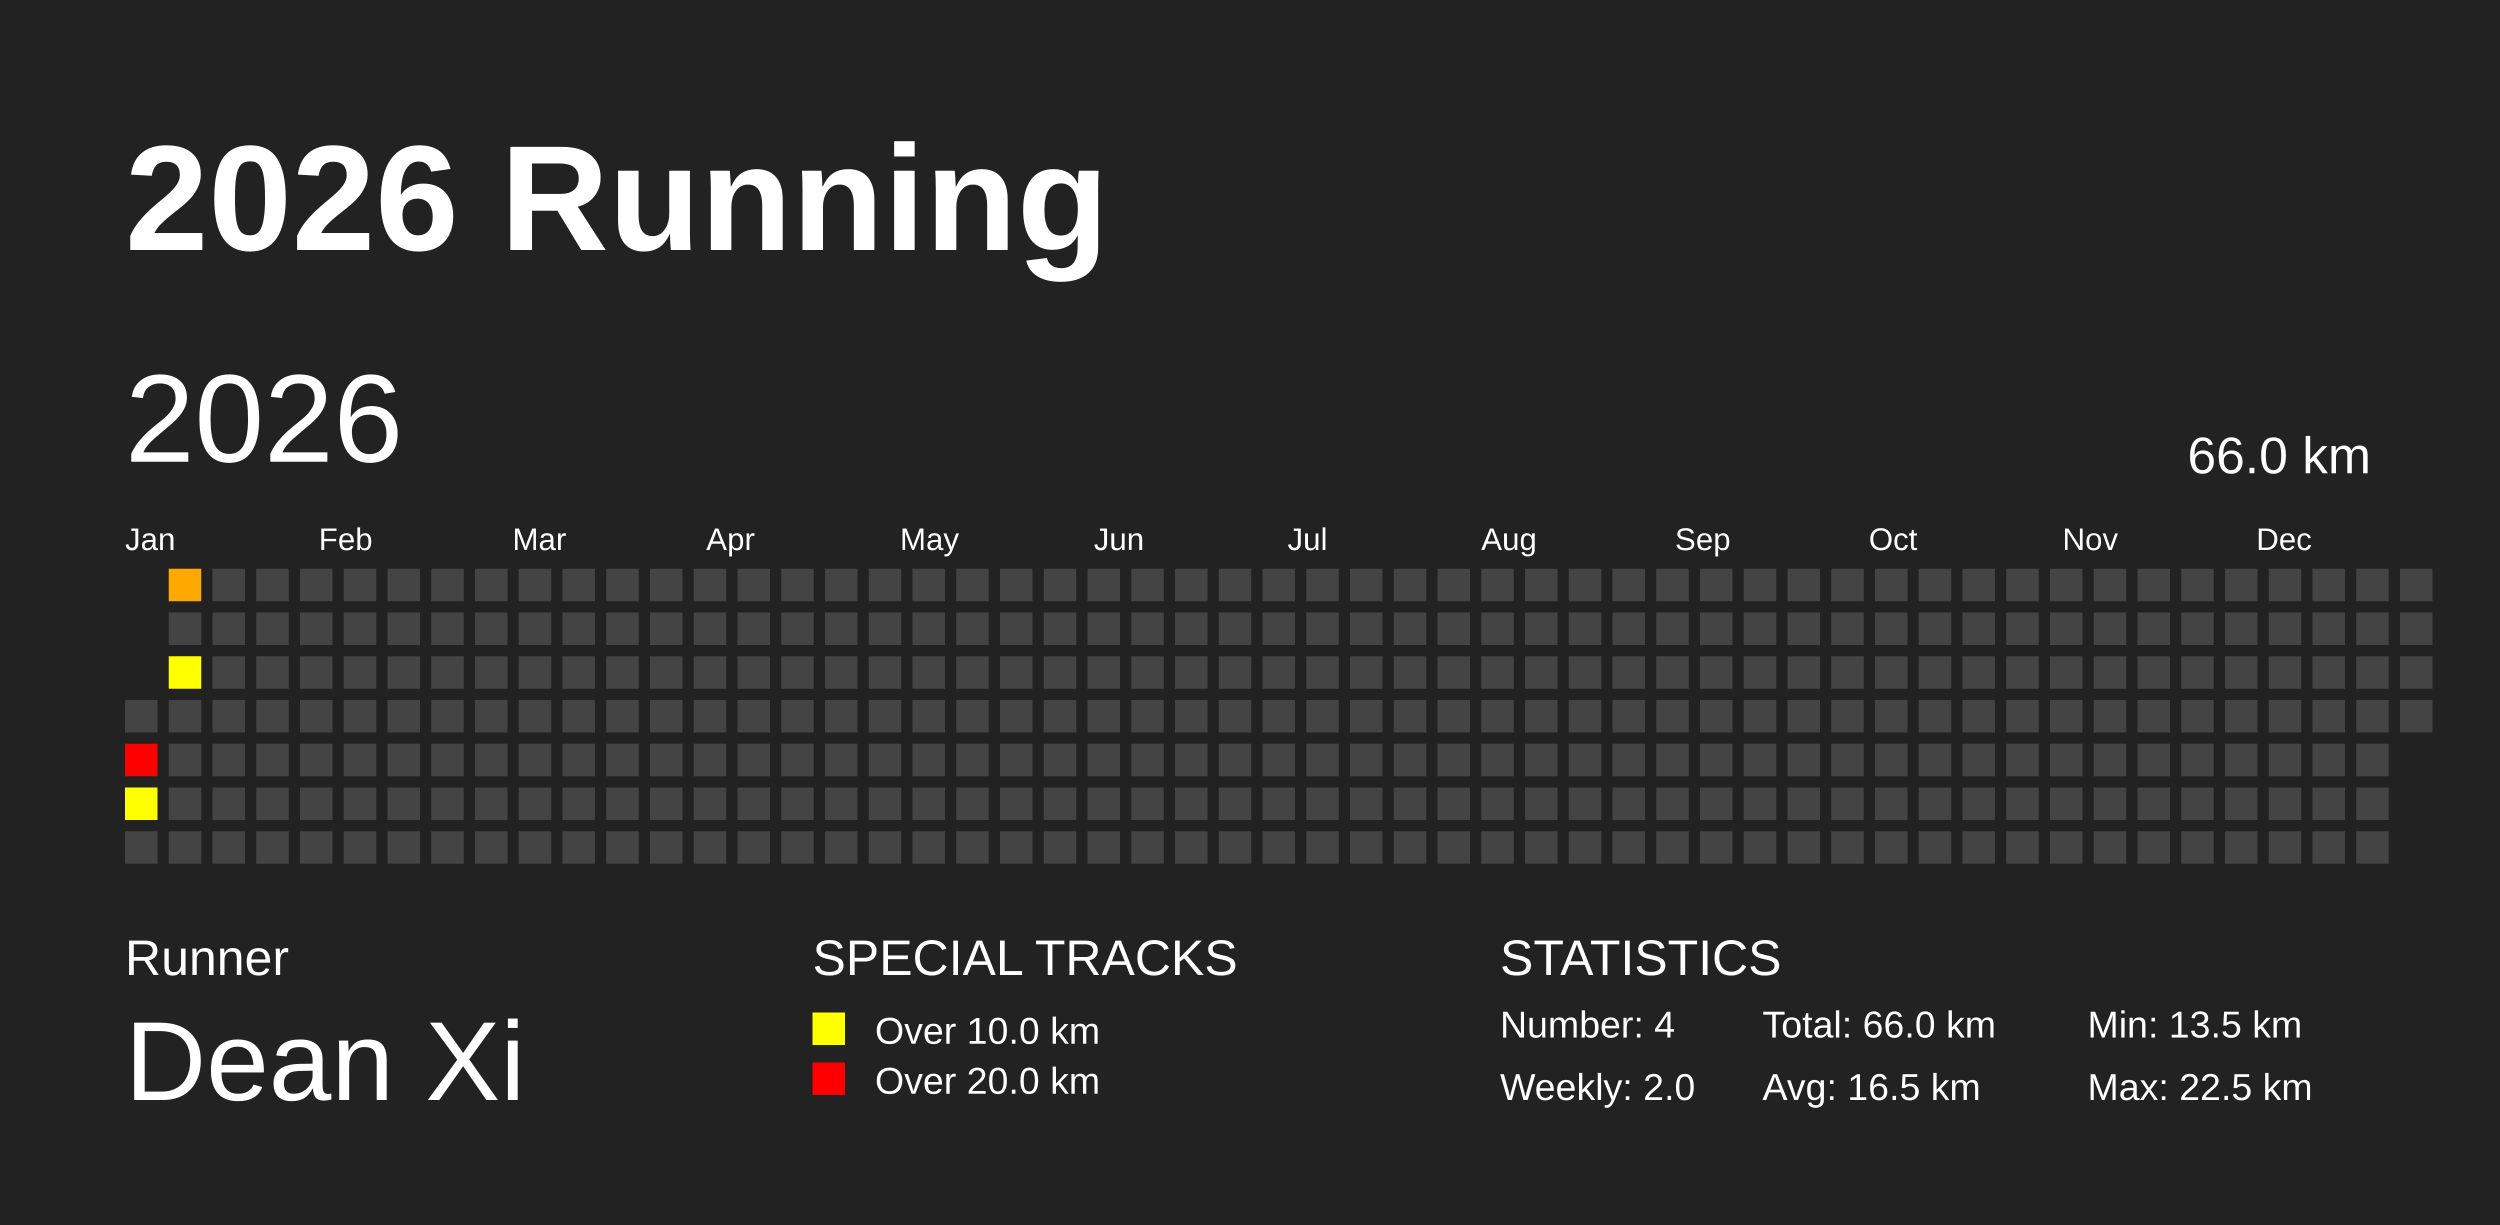
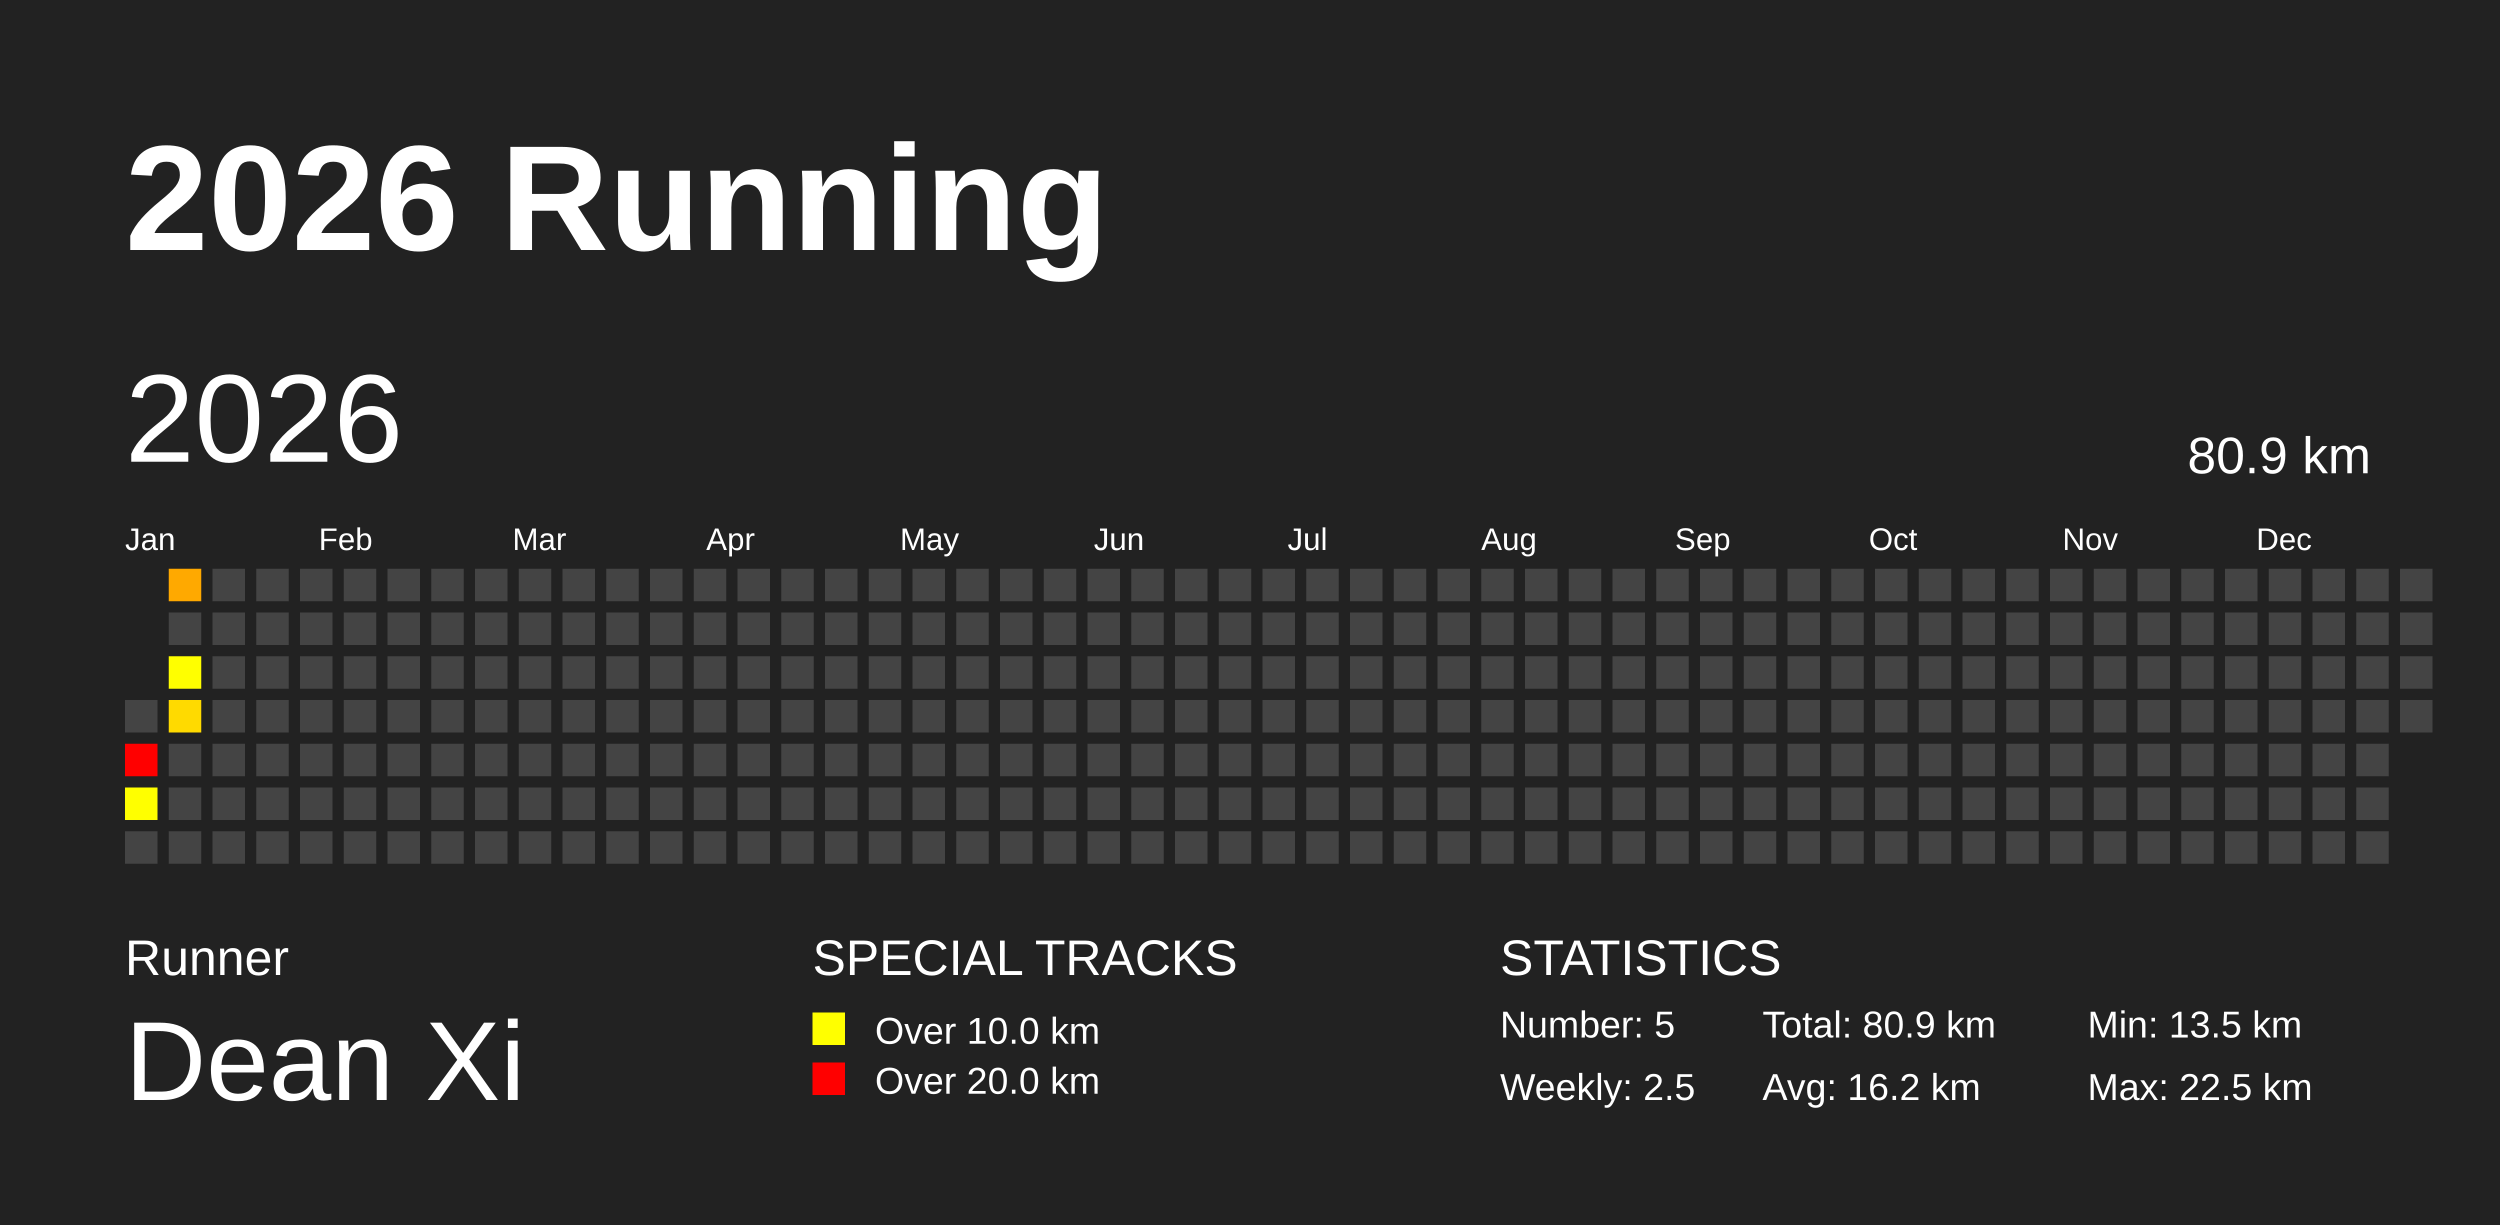
<svg xmlns="http://www.w3.org/2000/svg" baseProfile="full" height="98mm" version="1.1" viewBox="0,0,200,98" width="200mm">
  <defs />
  <rect fill="#222222" height="98" width="200" x="0" y="0" />
  <text fill="#FFFFFF" style="font-size:12px; font-family:Arial; font-weight:bold;" x="10" y="20">2026 Running</text>
  <text fill="#FFFFFF" style="font-size:4px; font-family:Arial" x="10" y="78">Runner</text>
  <text fill="#FFFFFF" style="font-size:9px; font-family:Arial" x="10" y="88">Dean Xi</text>
  <text fill="#FFFFFF" style="font-size:4px; font-family:Arial" x="65" y="78">SPECIAL TRACKS</text>
  <rect fill="yellow" height="2.6" width="2.6" x="65" y="81" />
  <text fill="#FFFFFF" style="font-size:3px; font-family:Arial" x="70" y="83.5">Over 10.0 km</text>
  <rect fill="red" height="2.6" width="2.6" x="65" y="85" />
  <text fill="#FFFFFF" style="font-size:3px; font-family:Arial" x="70" y="87.5">Over 20.0 km</text>
  <text fill="#FFFFFF" style="font-size:4px; font-family:Arial" x="120" y="78">STATISTICS</text>
-   <text fill="#FFFFFF" style="font-size:3px; font-family:Arial" x="120" y="83">Number: 4</text>
-   <text fill="#FFFFFF" style="font-size:3px; font-family:Arial" x="120" y="88">Weekly: 2.0</text>
-   <text fill="#FFFFFF" style="font-size:3px; font-family:Arial" x="141" y="83">Total: 66.0 km</text>
-   <text fill="#FFFFFF" style="font-size:3px; font-family:Arial" x="141" y="88">Avg: 16.5 km</text>
+   <text fill="#FFFFFF" style="font-size:3px; font-family:Arial" x="120" y="83">Number: 5</text>
+   <text fill="#FFFFFF" style="font-size:3px; font-family:Arial" x="120" y="88">Weekly: 2.5</text>
+   <text fill="#FFFFFF" style="font-size:3px; font-family:Arial" x="141" y="83">Total: 80.9 km</text>
+   <text fill="#FFFFFF" style="font-size:3px; font-family:Arial" x="141" y="88">Avg: 16.2 km</text>
  <text fill="#FFFFFF" style="font-size:3px; font-family:Arial" x="167" y="83">Min: 13.5 km</text>
  <text fill="#FFFFFF" style="font-size:3px; font-family:Arial" x="167" y="88">Max: 22.5 km</text>
  <text dominant-baseline="hanging" fill="#FFFFFF" style="font-size:10.0px; font-family:Arial;" x="10" y="30">2026</text>
-   <text dominant-baseline="hanging" fill="#FFFFFF" style="font-size:4.125px; font-family:Arial;" x="175" y="35">66.0 km</text>
+   <text dominant-baseline="hanging" fill="#FFFFFF" style="font-size:4.125px; font-family:Arial;" x="175" y="35">80.9 km</text>
  <text fill="#FFFFFF" style="font-size:2.5px; font-family:Arial" x="10.0" y="44">Jan</text>
  <text fill="#FFFFFF" style="font-size:2.5px; font-family:Arial" x="25.5" y="44">Feb</text>
  <text fill="#FFFFFF" style="font-size:2.5px; font-family:Arial" x="41.0" y="44">Mar</text>
  <text fill="#FFFFFF" style="font-size:2.5px; font-family:Arial" x="56.5" y="44">Apr</text>
  <text fill="#FFFFFF" style="font-size:2.5px; font-family:Arial" x="72.0" y="44">May</text>
  <text fill="#FFFFFF" style="font-size:2.5px; font-family:Arial" x="87.5" y="44">Jun</text>
  <text fill="#FFFFFF" style="font-size:2.5px; font-family:Arial" x="103.0" y="44">Jul</text>
  <text fill="#FFFFFF" style="font-size:2.5px; font-family:Arial" x="118.5" y="44">Aug</text>
  <text fill="#FFFFFF" style="font-size:2.5px; font-family:Arial" x="134.0" y="44">Sep</text>
  <text fill="#FFFFFF" style="font-size:2.5px; font-family:Arial" x="149.5" y="44">Oct</text>
  <text fill="#FFFFFF" style="font-size:2.5px; font-family:Arial" x="165.0" y="44">Nov</text>
  <text fill="#FFFFFF" style="font-size:2.5px; font-family:Arial" x="180.5" y="44">Dec</text>
  <rect fill="#444444" height="2.6" width="2.6" x="10.0" y="56.0" />
  <rect fill="red" height="2.6" width="2.6" x="10.0" y="59.5" />
  <rect fill="#ffff00" height="2.6" width="2.6" x="10.0" y="63.0" />
  <rect fill="#444444" height="2.6" width="2.6" x="10.0" y="66.5" />
  <rect fill="#ffa900" height="2.6" width="2.6" x="13.5" y="45.5" />
  <rect fill="#444444" height="2.6" width="2.6" x="13.5" y="49.0" />
  <rect fill="#ffff00" height="2.6" width="2.6" x="13.5" y="52.5" />
-   <rect fill="#444444" height="2.6" width="2.6" x="13.5" y="56.0" />
+   <rect fill="#ffda00" height="2.6" width="2.6" x="13.5" y="56.0" />
  <rect fill="#444444" height="2.6" width="2.6" x="13.5" y="59.5" />
  <rect fill="#444444" height="2.6" width="2.6" x="13.5" y="63.0" />
  <rect fill="#444444" height="2.6" width="2.6" x="13.5" y="66.5" />
  <rect fill="#444444" height="2.6" width="2.6" x="17.0" y="45.5" />
  <rect fill="#444444" height="2.6" width="2.6" x="17.0" y="49.0" />
  <rect fill="#444444" height="2.6" width="2.6" x="17.0" y="52.5" />
  <rect fill="#444444" height="2.6" width="2.6" x="17.0" y="56.0" />
  <rect fill="#444444" height="2.6" width="2.6" x="17.0" y="59.5" />
  <rect fill="#444444" height="2.6" width="2.6" x="17.0" y="63.0" />
  <rect fill="#444444" height="2.6" width="2.6" x="17.0" y="66.5" />
  <rect fill="#444444" height="2.6" width="2.6" x="20.5" y="45.5" />
  <rect fill="#444444" height="2.6" width="2.6" x="20.5" y="49.0" />
  <rect fill="#444444" height="2.6" width="2.6" x="20.5" y="52.5" />
  <rect fill="#444444" height="2.6" width="2.6" x="20.5" y="56.0" />
  <rect fill="#444444" height="2.6" width="2.6" x="20.5" y="59.5" />
  <rect fill="#444444" height="2.6" width="2.6" x="20.5" y="63.0" />
  <rect fill="#444444" height="2.6" width="2.6" x="20.5" y="66.5" />
  <rect fill="#444444" height="2.6" width="2.6" x="24.0" y="45.5" />
  <rect fill="#444444" height="2.6" width="2.6" x="24.0" y="49.0" />
  <rect fill="#444444" height="2.6" width="2.6" x="24.0" y="52.5" />
  <rect fill="#444444" height="2.6" width="2.6" x="24.0" y="56.0" />
  <rect fill="#444444" height="2.6" width="2.6" x="24.0" y="59.5" />
  <rect fill="#444444" height="2.6" width="2.6" x="24.0" y="63.0" />
  <rect fill="#444444" height="2.6" width="2.6" x="24.0" y="66.5" />
  <rect fill="#444444" height="2.6" width="2.6" x="27.5" y="45.5" />
  <rect fill="#444444" height="2.6" width="2.6" x="27.5" y="49.0" />
  <rect fill="#444444" height="2.6" width="2.6" x="27.5" y="52.5" />
  <rect fill="#444444" height="2.6" width="2.6" x="27.5" y="56.0" />
  <rect fill="#444444" height="2.6" width="2.6" x="27.5" y="59.5" />
  <rect fill="#444444" height="2.6" width="2.6" x="27.5" y="63.0" />
  <rect fill="#444444" height="2.6" width="2.6" x="27.5" y="66.5" />
  <rect fill="#444444" height="2.6" width="2.6" x="31.0" y="45.5" />
  <rect fill="#444444" height="2.6" width="2.6" x="31.0" y="49.0" />
  <rect fill="#444444" height="2.6" width="2.6" x="31.0" y="52.5" />
  <rect fill="#444444" height="2.6" width="2.6" x="31.0" y="56.0" />
  <rect fill="#444444" height="2.6" width="2.6" x="31.0" y="59.5" />
  <rect fill="#444444" height="2.6" width="2.6" x="31.0" y="63.0" />
  <rect fill="#444444" height="2.6" width="2.6" x="31.0" y="66.5" />
  <rect fill="#444444" height="2.6" width="2.6" x="34.5" y="45.5" />
  <rect fill="#444444" height="2.6" width="2.6" x="34.5" y="49.0" />
  <rect fill="#444444" height="2.6" width="2.6" x="34.5" y="52.5" />
  <rect fill="#444444" height="2.6" width="2.6" x="34.5" y="56.0" />
  <rect fill="#444444" height="2.6" width="2.6" x="34.5" y="59.5" />
  <rect fill="#444444" height="2.6" width="2.6" x="34.5" y="63.0" />
  <rect fill="#444444" height="2.6" width="2.6" x="34.5" y="66.5" />
  <rect fill="#444444" height="2.6" width="2.6" x="38.0" y="45.5" />
  <rect fill="#444444" height="2.6" width="2.6" x="38.0" y="49.0" />
  <rect fill="#444444" height="2.6" width="2.6" x="38.0" y="52.5" />
  <rect fill="#444444" height="2.6" width="2.6" x="38.0" y="56.0" />
  <rect fill="#444444" height="2.6" width="2.6" x="38.0" y="59.5" />
  <rect fill="#444444" height="2.6" width="2.6" x="38.0" y="63.0" />
  <rect fill="#444444" height="2.6" width="2.6" x="38.0" y="66.5" />
  <rect fill="#444444" height="2.6" width="2.6" x="41.5" y="45.5" />
  <rect fill="#444444" height="2.6" width="2.6" x="41.5" y="49.0" />
  <rect fill="#444444" height="2.6" width="2.6" x="41.5" y="52.5" />
  <rect fill="#444444" height="2.6" width="2.6" x="41.5" y="56.0" />
  <rect fill="#444444" height="2.6" width="2.6" x="41.5" y="59.5" />
  <rect fill="#444444" height="2.6" width="2.6" x="41.5" y="63.0" />
  <rect fill="#444444" height="2.6" width="2.6" x="41.5" y="66.5" />
  <rect fill="#444444" height="2.6" width="2.6" x="45.0" y="45.5" />
  <rect fill="#444444" height="2.6" width="2.6" x="45.0" y="49.0" />
  <rect fill="#444444" height="2.6" width="2.6" x="45.0" y="52.5" />
  <rect fill="#444444" height="2.6" width="2.6" x="45.0" y="56.0" />
  <rect fill="#444444" height="2.6" width="2.6" x="45.0" y="59.5" />
  <rect fill="#444444" height="2.6" width="2.6" x="45.0" y="63.0" />
  <rect fill="#444444" height="2.6" width="2.6" x="45.0" y="66.5" />
  <rect fill="#444444" height="2.6" width="2.6" x="48.5" y="45.5" />
  <rect fill="#444444" height="2.6" width="2.6" x="48.5" y="49.0" />
  <rect fill="#444444" height="2.6" width="2.6" x="48.5" y="52.5" />
  <rect fill="#444444" height="2.6" width="2.6" x="48.5" y="56.0" />
  <rect fill="#444444" height="2.6" width="2.6" x="48.5" y="59.5" />
  <rect fill="#444444" height="2.6" width="2.6" x="48.5" y="63.0" />
  <rect fill="#444444" height="2.6" width="2.6" x="48.5" y="66.5" />
  <rect fill="#444444" height="2.6" width="2.6" x="52.0" y="45.5" />
  <rect fill="#444444" height="2.6" width="2.6" x="52.0" y="49.0" />
  <rect fill="#444444" height="2.6" width="2.6" x="52.0" y="52.5" />
  <rect fill="#444444" height="2.6" width="2.6" x="52.0" y="56.0" />
  <rect fill="#444444" height="2.6" width="2.6" x="52.0" y="59.5" />
  <rect fill="#444444" height="2.6" width="2.6" x="52.0" y="63.0" />
  <rect fill="#444444" height="2.6" width="2.6" x="52.0" y="66.5" />
  <rect fill="#444444" height="2.6" width="2.6" x="55.5" y="45.5" />
  <rect fill="#444444" height="2.6" width="2.6" x="55.5" y="49.0" />
  <rect fill="#444444" height="2.6" width="2.6" x="55.5" y="52.5" />
  <rect fill="#444444" height="2.6" width="2.6" x="55.5" y="56.0" />
  <rect fill="#444444" height="2.6" width="2.6" x="55.5" y="59.5" />
  <rect fill="#444444" height="2.6" width="2.6" x="55.5" y="63.0" />
  <rect fill="#444444" height="2.6" width="2.6" x="55.5" y="66.5" />
  <rect fill="#444444" height="2.6" width="2.6" x="59.0" y="45.5" />
  <rect fill="#444444" height="2.6" width="2.6" x="59.0" y="49.0" />
  <rect fill="#444444" height="2.6" width="2.6" x="59.0" y="52.5" />
  <rect fill="#444444" height="2.6" width="2.6" x="59.0" y="56.0" />
  <rect fill="#444444" height="2.6" width="2.6" x="59.0" y="59.5" />
  <rect fill="#444444" height="2.6" width="2.6" x="59.0" y="63.0" />
  <rect fill="#444444" height="2.6" width="2.6" x="59.0" y="66.5" />
  <rect fill="#444444" height="2.6" width="2.6" x="62.5" y="45.5" />
  <rect fill="#444444" height="2.6" width="2.6" x="62.5" y="49.0" />
  <rect fill="#444444" height="2.6" width="2.6" x="62.5" y="52.5" />
  <rect fill="#444444" height="2.6" width="2.6" x="62.5" y="56.0" />
  <rect fill="#444444" height="2.6" width="2.6" x="62.5" y="59.5" />
  <rect fill="#444444" height="2.6" width="2.6" x="62.5" y="63.0" />
  <rect fill="#444444" height="2.6" width="2.6" x="62.5" y="66.5" />
  <rect fill="#444444" height="2.6" width="2.6" x="66.0" y="45.5" />
  <rect fill="#444444" height="2.6" width="2.6" x="66.0" y="49.0" />
  <rect fill="#444444" height="2.6" width="2.6" x="66.0" y="52.5" />
  <rect fill="#444444" height="2.6" width="2.6" x="66.0" y="56.0" />
  <rect fill="#444444" height="2.6" width="2.6" x="66.0" y="59.5" />
  <rect fill="#444444" height="2.6" width="2.6" x="66.0" y="63.0" />
  <rect fill="#444444" height="2.6" width="2.6" x="66.0" y="66.5" />
  <rect fill="#444444" height="2.6" width="2.6" x="69.5" y="45.5" />
  <rect fill="#444444" height="2.6" width="2.6" x="69.5" y="49.0" />
  <rect fill="#444444" height="2.6" width="2.6" x="69.5" y="52.5" />
  <rect fill="#444444" height="2.6" width="2.6" x="69.5" y="56.0" />
  <rect fill="#444444" height="2.6" width="2.6" x="69.5" y="59.5" />
  <rect fill="#444444" height="2.6" width="2.6" x="69.5" y="63.0" />
  <rect fill="#444444" height="2.6" width="2.6" x="69.5" y="66.5" />
  <rect fill="#444444" height="2.6" width="2.6" x="73.0" y="45.5" />
  <rect fill="#444444" height="2.6" width="2.6" x="73.0" y="49.0" />
  <rect fill="#444444" height="2.6" width="2.6" x="73.0" y="52.5" />
  <rect fill="#444444" height="2.6" width="2.6" x="73.0" y="56.0" />
  <rect fill="#444444" height="2.6" width="2.6" x="73.0" y="59.5" />
  <rect fill="#444444" height="2.6" width="2.6" x="73.0" y="63.0" />
  <rect fill="#444444" height="2.6" width="2.6" x="73.0" y="66.5" />
  <rect fill="#444444" height="2.6" width="2.6" x="76.5" y="45.5" />
  <rect fill="#444444" height="2.6" width="2.6" x="76.5" y="49.0" />
  <rect fill="#444444" height="2.6" width="2.6" x="76.5" y="52.5" />
  <rect fill="#444444" height="2.6" width="2.6" x="76.5" y="56.0" />
  <rect fill="#444444" height="2.6" width="2.6" x="76.5" y="59.5" />
  <rect fill="#444444" height="2.6" width="2.6" x="76.5" y="63.0" />
  <rect fill="#444444" height="2.6" width="2.6" x="76.5" y="66.5" />
  <rect fill="#444444" height="2.6" width="2.6" x="80.0" y="45.5" />
  <rect fill="#444444" height="2.6" width="2.6" x="80.0" y="49.0" />
  <rect fill="#444444" height="2.6" width="2.6" x="80.0" y="52.5" />
  <rect fill="#444444" height="2.6" width="2.6" x="80.0" y="56.0" />
  <rect fill="#444444" height="2.6" width="2.6" x="80.0" y="59.5" />
  <rect fill="#444444" height="2.6" width="2.6" x="80.0" y="63.0" />
  <rect fill="#444444" height="2.6" width="2.6" x="80.0" y="66.5" />
  <rect fill="#444444" height="2.6" width="2.6" x="83.5" y="45.5" />
  <rect fill="#444444" height="2.6" width="2.6" x="83.5" y="49.0" />
  <rect fill="#444444" height="2.6" width="2.6" x="83.5" y="52.5" />
  <rect fill="#444444" height="2.6" width="2.6" x="83.5" y="56.0" />
  <rect fill="#444444" height="2.6" width="2.6" x="83.5" y="59.5" />
  <rect fill="#444444" height="2.6" width="2.6" x="83.5" y="63.0" />
  <rect fill="#444444" height="2.6" width="2.6" x="83.5" y="66.5" />
  <rect fill="#444444" height="2.6" width="2.6" x="87.0" y="45.5" />
  <rect fill="#444444" height="2.6" width="2.6" x="87.0" y="49.0" />
  <rect fill="#444444" height="2.6" width="2.6" x="87.0" y="52.5" />
  <rect fill="#444444" height="2.6" width="2.6" x="87.0" y="56.0" />
  <rect fill="#444444" height="2.6" width="2.6" x="87.0" y="59.5" />
  <rect fill="#444444" height="2.6" width="2.6" x="87.0" y="63.0" />
  <rect fill="#444444" height="2.6" width="2.6" x="87.0" y="66.5" />
  <rect fill="#444444" height="2.6" width="2.6" x="90.5" y="45.5" />
  <rect fill="#444444" height="2.6" width="2.6" x="90.5" y="49.0" />
  <rect fill="#444444" height="2.6" width="2.6" x="90.5" y="52.5" />
  <rect fill="#444444" height="2.6" width="2.6" x="90.5" y="56.0" />
  <rect fill="#444444" height="2.6" width="2.6" x="90.5" y="59.5" />
  <rect fill="#444444" height="2.6" width="2.6" x="90.5" y="63.0" />
  <rect fill="#444444" height="2.6" width="2.6" x="90.5" y="66.5" />
  <rect fill="#444444" height="2.6" width="2.6" x="94.0" y="45.5" />
  <rect fill="#444444" height="2.6" width="2.6" x="94.0" y="49.0" />
  <rect fill="#444444" height="2.6" width="2.6" x="94.0" y="52.5" />
  <rect fill="#444444" height="2.6" width="2.6" x="94.0" y="56.0" />
  <rect fill="#444444" height="2.6" width="2.6" x="94.0" y="59.5" />
  <rect fill="#444444" height="2.6" width="2.6" x="94.0" y="63.0" />
  <rect fill="#444444" height="2.6" width="2.6" x="94.0" y="66.5" />
  <rect fill="#444444" height="2.6" width="2.6" x="97.5" y="45.5" />
  <rect fill="#444444" height="2.6" width="2.6" x="97.5" y="49.0" />
  <rect fill="#444444" height="2.6" width="2.6" x="97.5" y="52.5" />
  <rect fill="#444444" height="2.6" width="2.6" x="97.5" y="56.0" />
  <rect fill="#444444" height="2.6" width="2.6" x="97.5" y="59.5" />
  <rect fill="#444444" height="2.6" width="2.6" x="97.5" y="63.0" />
  <rect fill="#444444" height="2.6" width="2.6" x="97.5" y="66.5" />
  <rect fill="#444444" height="2.6" width="2.6" x="101.0" y="45.5" />
  <rect fill="#444444" height="2.6" width="2.6" x="101.0" y="49.0" />
  <rect fill="#444444" height="2.6" width="2.6" x="101.0" y="52.5" />
  <rect fill="#444444" height="2.6" width="2.6" x="101.0" y="56.0" />
  <rect fill="#444444" height="2.6" width="2.6" x="101.0" y="59.5" />
  <rect fill="#444444" height="2.6" width="2.6" x="101.0" y="63.0" />
  <rect fill="#444444" height="2.6" width="2.6" x="101.0" y="66.5" />
  <rect fill="#444444" height="2.6" width="2.6" x="104.5" y="45.5" />
  <rect fill="#444444" height="2.6" width="2.6" x="104.5" y="49.0" />
  <rect fill="#444444" height="2.6" width="2.6" x="104.5" y="52.5" />
  <rect fill="#444444" height="2.6" width="2.6" x="104.5" y="56.0" />
  <rect fill="#444444" height="2.6" width="2.6" x="104.5" y="59.5" />
  <rect fill="#444444" height="2.6" width="2.6" x="104.5" y="63.0" />
  <rect fill="#444444" height="2.6" width="2.6" x="104.5" y="66.5" />
  <rect fill="#444444" height="2.6" width="2.6" x="108.0" y="45.5" />
  <rect fill="#444444" height="2.6" width="2.6" x="108.0" y="49.0" />
  <rect fill="#444444" height="2.6" width="2.6" x="108.0" y="52.5" />
  <rect fill="#444444" height="2.6" width="2.6" x="108.0" y="56.0" />
  <rect fill="#444444" height="2.6" width="2.6" x="108.0" y="59.5" />
  <rect fill="#444444" height="2.6" width="2.6" x="108.0" y="63.0" />
  <rect fill="#444444" height="2.6" width="2.6" x="108.0" y="66.5" />
  <rect fill="#444444" height="2.6" width="2.6" x="111.5" y="45.5" />
  <rect fill="#444444" height="2.6" width="2.6" x="111.5" y="49.0" />
  <rect fill="#444444" height="2.6" width="2.6" x="111.5" y="52.5" />
  <rect fill="#444444" height="2.6" width="2.6" x="111.5" y="56.0" />
  <rect fill="#444444" height="2.6" width="2.6" x="111.5" y="59.5" />
  <rect fill="#444444" height="2.6" width="2.6" x="111.5" y="63.0" />
  <rect fill="#444444" height="2.6" width="2.6" x="111.5" y="66.5" />
  <rect fill="#444444" height="2.6" width="2.6" x="115.0" y="45.5" />
  <rect fill="#444444" height="2.6" width="2.6" x="115.0" y="49.0" />
  <rect fill="#444444" height="2.6" width="2.6" x="115.0" y="52.5" />
  <rect fill="#444444" height="2.6" width="2.6" x="115.0" y="56.0" />
  <rect fill="#444444" height="2.6" width="2.6" x="115.0" y="59.5" />
  <rect fill="#444444" height="2.6" width="2.6" x="115.0" y="63.0" />
  <rect fill="#444444" height="2.6" width="2.6" x="115.0" y="66.5" />
  <rect fill="#444444" height="2.6" width="2.6" x="118.5" y="45.5" />
  <rect fill="#444444" height="2.6" width="2.6" x="118.5" y="49.0" />
  <rect fill="#444444" height="2.6" width="2.6" x="118.5" y="52.5" />
  <rect fill="#444444" height="2.6" width="2.6" x="118.5" y="56.0" />
  <rect fill="#444444" height="2.6" width="2.6" x="118.5" y="59.5" />
  <rect fill="#444444" height="2.6" width="2.6" x="118.5" y="63.0" />
  <rect fill="#444444" height="2.6" width="2.6" x="118.5" y="66.5" />
  <rect fill="#444444" height="2.6" width="2.6" x="122.0" y="45.5" />
  <rect fill="#444444" height="2.6" width="2.6" x="122.0" y="49.0" />
  <rect fill="#444444" height="2.6" width="2.6" x="122.0" y="52.5" />
  <rect fill="#444444" height="2.6" width="2.6" x="122.0" y="56.0" />
  <rect fill="#444444" height="2.6" width="2.6" x="122.0" y="59.5" />
  <rect fill="#444444" height="2.6" width="2.6" x="122.0" y="63.0" />
  <rect fill="#444444" height="2.6" width="2.6" x="122.0" y="66.5" />
  <rect fill="#444444" height="2.6" width="2.6" x="125.5" y="45.5" />
  <rect fill="#444444" height="2.6" width="2.6" x="125.5" y="49.0" />
  <rect fill="#444444" height="2.6" width="2.6" x="125.5" y="52.5" />
  <rect fill="#444444" height="2.6" width="2.6" x="125.5" y="56.0" />
  <rect fill="#444444" height="2.6" width="2.6" x="125.5" y="59.5" />
  <rect fill="#444444" height="2.6" width="2.6" x="125.5" y="63.0" />
  <rect fill="#444444" height="2.6" width="2.6" x="125.5" y="66.5" />
  <rect fill="#444444" height="2.6" width="2.6" x="129.0" y="45.5" />
  <rect fill="#444444" height="2.6" width="2.6" x="129.0" y="49.0" />
  <rect fill="#444444" height="2.6" width="2.6" x="129.0" y="52.5" />
  <rect fill="#444444" height="2.6" width="2.6" x="129.0" y="56.0" />
  <rect fill="#444444" height="2.6" width="2.6" x="129.0" y="59.5" />
  <rect fill="#444444" height="2.6" width="2.6" x="129.0" y="63.0" />
  <rect fill="#444444" height="2.6" width="2.6" x="129.0" y="66.5" />
  <rect fill="#444444" height="2.6" width="2.6" x="132.5" y="45.5" />
  <rect fill="#444444" height="2.6" width="2.6" x="132.5" y="49.0" />
  <rect fill="#444444" height="2.6" width="2.6" x="132.5" y="52.5" />
  <rect fill="#444444" height="2.6" width="2.6" x="132.5" y="56.0" />
  <rect fill="#444444" height="2.6" width="2.6" x="132.5" y="59.5" />
  <rect fill="#444444" height="2.6" width="2.6" x="132.5" y="63.0" />
  <rect fill="#444444" height="2.6" width="2.6" x="132.5" y="66.5" />
  <rect fill="#444444" height="2.6" width="2.6" x="136.0" y="45.5" />
  <rect fill="#444444" height="2.6" width="2.6" x="136.0" y="49.0" />
  <rect fill="#444444" height="2.6" width="2.6" x="136.0" y="52.5" />
  <rect fill="#444444" height="2.6" width="2.6" x="136.0" y="56.0" />
  <rect fill="#444444" height="2.6" width="2.6" x="136.0" y="59.5" />
  <rect fill="#444444" height="2.6" width="2.6" x="136.0" y="63.0" />
  <rect fill="#444444" height="2.6" width="2.6" x="136.0" y="66.5" />
  <rect fill="#444444" height="2.6" width="2.6" x="139.5" y="45.5" />
  <rect fill="#444444" height="2.6" width="2.6" x="139.5" y="49.0" />
  <rect fill="#444444" height="2.6" width="2.6" x="139.5" y="52.5" />
  <rect fill="#444444" height="2.6" width="2.6" x="139.5" y="56.0" />
  <rect fill="#444444" height="2.6" width="2.6" x="139.5" y="59.5" />
  <rect fill="#444444" height="2.6" width="2.6" x="139.5" y="63.0" />
  <rect fill="#444444" height="2.6" width="2.6" x="139.5" y="66.5" />
  <rect fill="#444444" height="2.6" width="2.6" x="143.0" y="45.5" />
  <rect fill="#444444" height="2.6" width="2.6" x="143.0" y="49.0" />
  <rect fill="#444444" height="2.6" width="2.6" x="143.0" y="52.5" />
  <rect fill="#444444" height="2.6" width="2.6" x="143.0" y="56.0" />
  <rect fill="#444444" height="2.6" width="2.6" x="143.0" y="59.5" />
  <rect fill="#444444" height="2.6" width="2.6" x="143.0" y="63.0" />
  <rect fill="#444444" height="2.6" width="2.6" x="143.0" y="66.5" />
  <rect fill="#444444" height="2.6" width="2.6" x="146.5" y="45.5" />
  <rect fill="#444444" height="2.6" width="2.6" x="146.5" y="49.0" />
  <rect fill="#444444" height="2.6" width="2.6" x="146.5" y="52.5" />
  <rect fill="#444444" height="2.6" width="2.6" x="146.5" y="56.0" />
  <rect fill="#444444" height="2.6" width="2.6" x="146.5" y="59.5" />
  <rect fill="#444444" height="2.6" width="2.6" x="146.5" y="63.0" />
  <rect fill="#444444" height="2.6" width="2.6" x="146.5" y="66.5" />
  <rect fill="#444444" height="2.6" width="2.6" x="150.0" y="45.5" />
  <rect fill="#444444" height="2.6" width="2.6" x="150.0" y="49.0" />
  <rect fill="#444444" height="2.6" width="2.6" x="150.0" y="52.5" />
  <rect fill="#444444" height="2.6" width="2.6" x="150.0" y="56.0" />
  <rect fill="#444444" height="2.6" width="2.6" x="150.0" y="59.5" />
  <rect fill="#444444" height="2.6" width="2.6" x="150.0" y="63.0" />
  <rect fill="#444444" height="2.6" width="2.6" x="150.0" y="66.5" />
  <rect fill="#444444" height="2.6" width="2.6" x="153.5" y="45.5" />
  <rect fill="#444444" height="2.6" width="2.6" x="153.5" y="49.0" />
  <rect fill="#444444" height="2.6" width="2.6" x="153.5" y="52.5" />
  <rect fill="#444444" height="2.6" width="2.6" x="153.5" y="56.0" />
  <rect fill="#444444" height="2.6" width="2.6" x="153.5" y="59.5" />
  <rect fill="#444444" height="2.6" width="2.6" x="153.5" y="63.0" />
  <rect fill="#444444" height="2.6" width="2.6" x="153.5" y="66.5" />
  <rect fill="#444444" height="2.6" width="2.6" x="157.0" y="45.5" />
  <rect fill="#444444" height="2.6" width="2.6" x="157.0" y="49.0" />
  <rect fill="#444444" height="2.6" width="2.6" x="157.0" y="52.5" />
  <rect fill="#444444" height="2.6" width="2.6" x="157.0" y="56.0" />
  <rect fill="#444444" height="2.6" width="2.6" x="157.0" y="59.5" />
  <rect fill="#444444" height="2.6" width="2.6" x="157.0" y="63.0" />
  <rect fill="#444444" height="2.6" width="2.6" x="157.0" y="66.5" />
  <rect fill="#444444" height="2.6" width="2.6" x="160.5" y="45.5" />
  <rect fill="#444444" height="2.6" width="2.6" x="160.5" y="49.0" />
  <rect fill="#444444" height="2.6" width="2.6" x="160.5" y="52.5" />
  <rect fill="#444444" height="2.6" width="2.6" x="160.5" y="56.0" />
  <rect fill="#444444" height="2.6" width="2.6" x="160.5" y="59.5" />
  <rect fill="#444444" height="2.6" width="2.6" x="160.5" y="63.0" />
  <rect fill="#444444" height="2.6" width="2.6" x="160.5" y="66.5" />
  <rect fill="#444444" height="2.6" width="2.6" x="164.0" y="45.5" />
  <rect fill="#444444" height="2.6" width="2.6" x="164.0" y="49.0" />
  <rect fill="#444444" height="2.6" width="2.6" x="164.0" y="52.5" />
  <rect fill="#444444" height="2.6" width="2.6" x="164.0" y="56.0" />
  <rect fill="#444444" height="2.6" width="2.6" x="164.0" y="59.5" />
  <rect fill="#444444" height="2.6" width="2.6" x="164.0" y="63.0" />
  <rect fill="#444444" height="2.6" width="2.6" x="164.0" y="66.5" />
  <rect fill="#444444" height="2.6" width="2.6" x="167.5" y="45.5" />
  <rect fill="#444444" height="2.6" width="2.6" x="167.5" y="49.0" />
  <rect fill="#444444" height="2.6" width="2.6" x="167.5" y="52.5" />
  <rect fill="#444444" height="2.6" width="2.6" x="167.5" y="56.0" />
  <rect fill="#444444" height="2.6" width="2.6" x="167.5" y="59.5" />
  <rect fill="#444444" height="2.6" width="2.6" x="167.5" y="63.0" />
  <rect fill="#444444" height="2.6" width="2.6" x="167.5" y="66.5" />
  <rect fill="#444444" height="2.6" width="2.6" x="171.0" y="45.5" />
  <rect fill="#444444" height="2.6" width="2.6" x="171.0" y="49.0" />
  <rect fill="#444444" height="2.6" width="2.6" x="171.0" y="52.5" />
  <rect fill="#444444" height="2.6" width="2.6" x="171.0" y="56.0" />
  <rect fill="#444444" height="2.6" width="2.6" x="171.0" y="59.5" />
  <rect fill="#444444" height="2.6" width="2.6" x="171.0" y="63.0" />
  <rect fill="#444444" height="2.6" width="2.6" x="171.0" y="66.5" />
  <rect fill="#444444" height="2.6" width="2.6" x="174.5" y="45.5" />
  <rect fill="#444444" height="2.6" width="2.6" x="174.5" y="49.0" />
  <rect fill="#444444" height="2.6" width="2.6" x="174.5" y="52.5" />
  <rect fill="#444444" height="2.6" width="2.6" x="174.5" y="56.0" />
  <rect fill="#444444" height="2.6" width="2.6" x="174.5" y="59.5" />
  <rect fill="#444444" height="2.6" width="2.6" x="174.5" y="63.0" />
  <rect fill="#444444" height="2.6" width="2.6" x="174.5" y="66.5" />
  <rect fill="#444444" height="2.6" width="2.6" x="178.0" y="45.5" />
  <rect fill="#444444" height="2.6" width="2.6" x="178.0" y="49.0" />
  <rect fill="#444444" height="2.6" width="2.6" x="178.0" y="52.5" />
  <rect fill="#444444" height="2.6" width="2.6" x="178.0" y="56.0" />
  <rect fill="#444444" height="2.6" width="2.6" x="178.0" y="59.5" />
  <rect fill="#444444" height="2.6" width="2.6" x="178.0" y="63.0" />
  <rect fill="#444444" height="2.6" width="2.6" x="178.0" y="66.5" />
  <rect fill="#444444" height="2.6" width="2.6" x="181.5" y="45.5" />
  <rect fill="#444444" height="2.6" width="2.6" x="181.5" y="49.0" />
  <rect fill="#444444" height="2.6" width="2.6" x="181.5" y="52.5" />
  <rect fill="#444444" height="2.6" width="2.6" x="181.5" y="56.0" />
  <rect fill="#444444" height="2.6" width="2.6" x="181.5" y="59.5" />
  <rect fill="#444444" height="2.6" width="2.6" x="181.5" y="63.0" />
  <rect fill="#444444" height="2.6" width="2.6" x="181.5" y="66.5" />
  <rect fill="#444444" height="2.6" width="2.6" x="185.0" y="45.5" />
  <rect fill="#444444" height="2.6" width="2.6" x="185.0" y="49.0" />
  <rect fill="#444444" height="2.6" width="2.6" x="185.0" y="52.5" />
  <rect fill="#444444" height="2.6" width="2.6" x="185.0" y="56.0" />
  <rect fill="#444444" height="2.6" width="2.6" x="185.0" y="59.5" />
  <rect fill="#444444" height="2.6" width="2.6" x="185.0" y="63.0" />
  <rect fill="#444444" height="2.6" width="2.6" x="185.0" y="66.5" />
  <rect fill="#444444" height="2.6" width="2.6" x="188.5" y="45.5" />
  <rect fill="#444444" height="2.6" width="2.6" x="188.5" y="49.0" />
  <rect fill="#444444" height="2.6" width="2.6" x="188.5" y="52.5" />
  <rect fill="#444444" height="2.6" width="2.6" x="188.5" y="56.0" />
  <rect fill="#444444" height="2.6" width="2.6" x="188.5" y="59.5" />
  <rect fill="#444444" height="2.6" width="2.6" x="188.5" y="63.0" />
  <rect fill="#444444" height="2.6" width="2.6" x="188.5" y="66.5" />
  <rect fill="#444444" height="2.6" width="2.6" x="192.0" y="45.5" />
  <rect fill="#444444" height="2.6" width="2.6" x="192.0" y="49.0" />
  <rect fill="#444444" height="2.6" width="2.6" x="192.0" y="52.5" />
  <rect fill="#444444" height="2.6" width="2.6" x="192.0" y="56.0" />
</svg>
